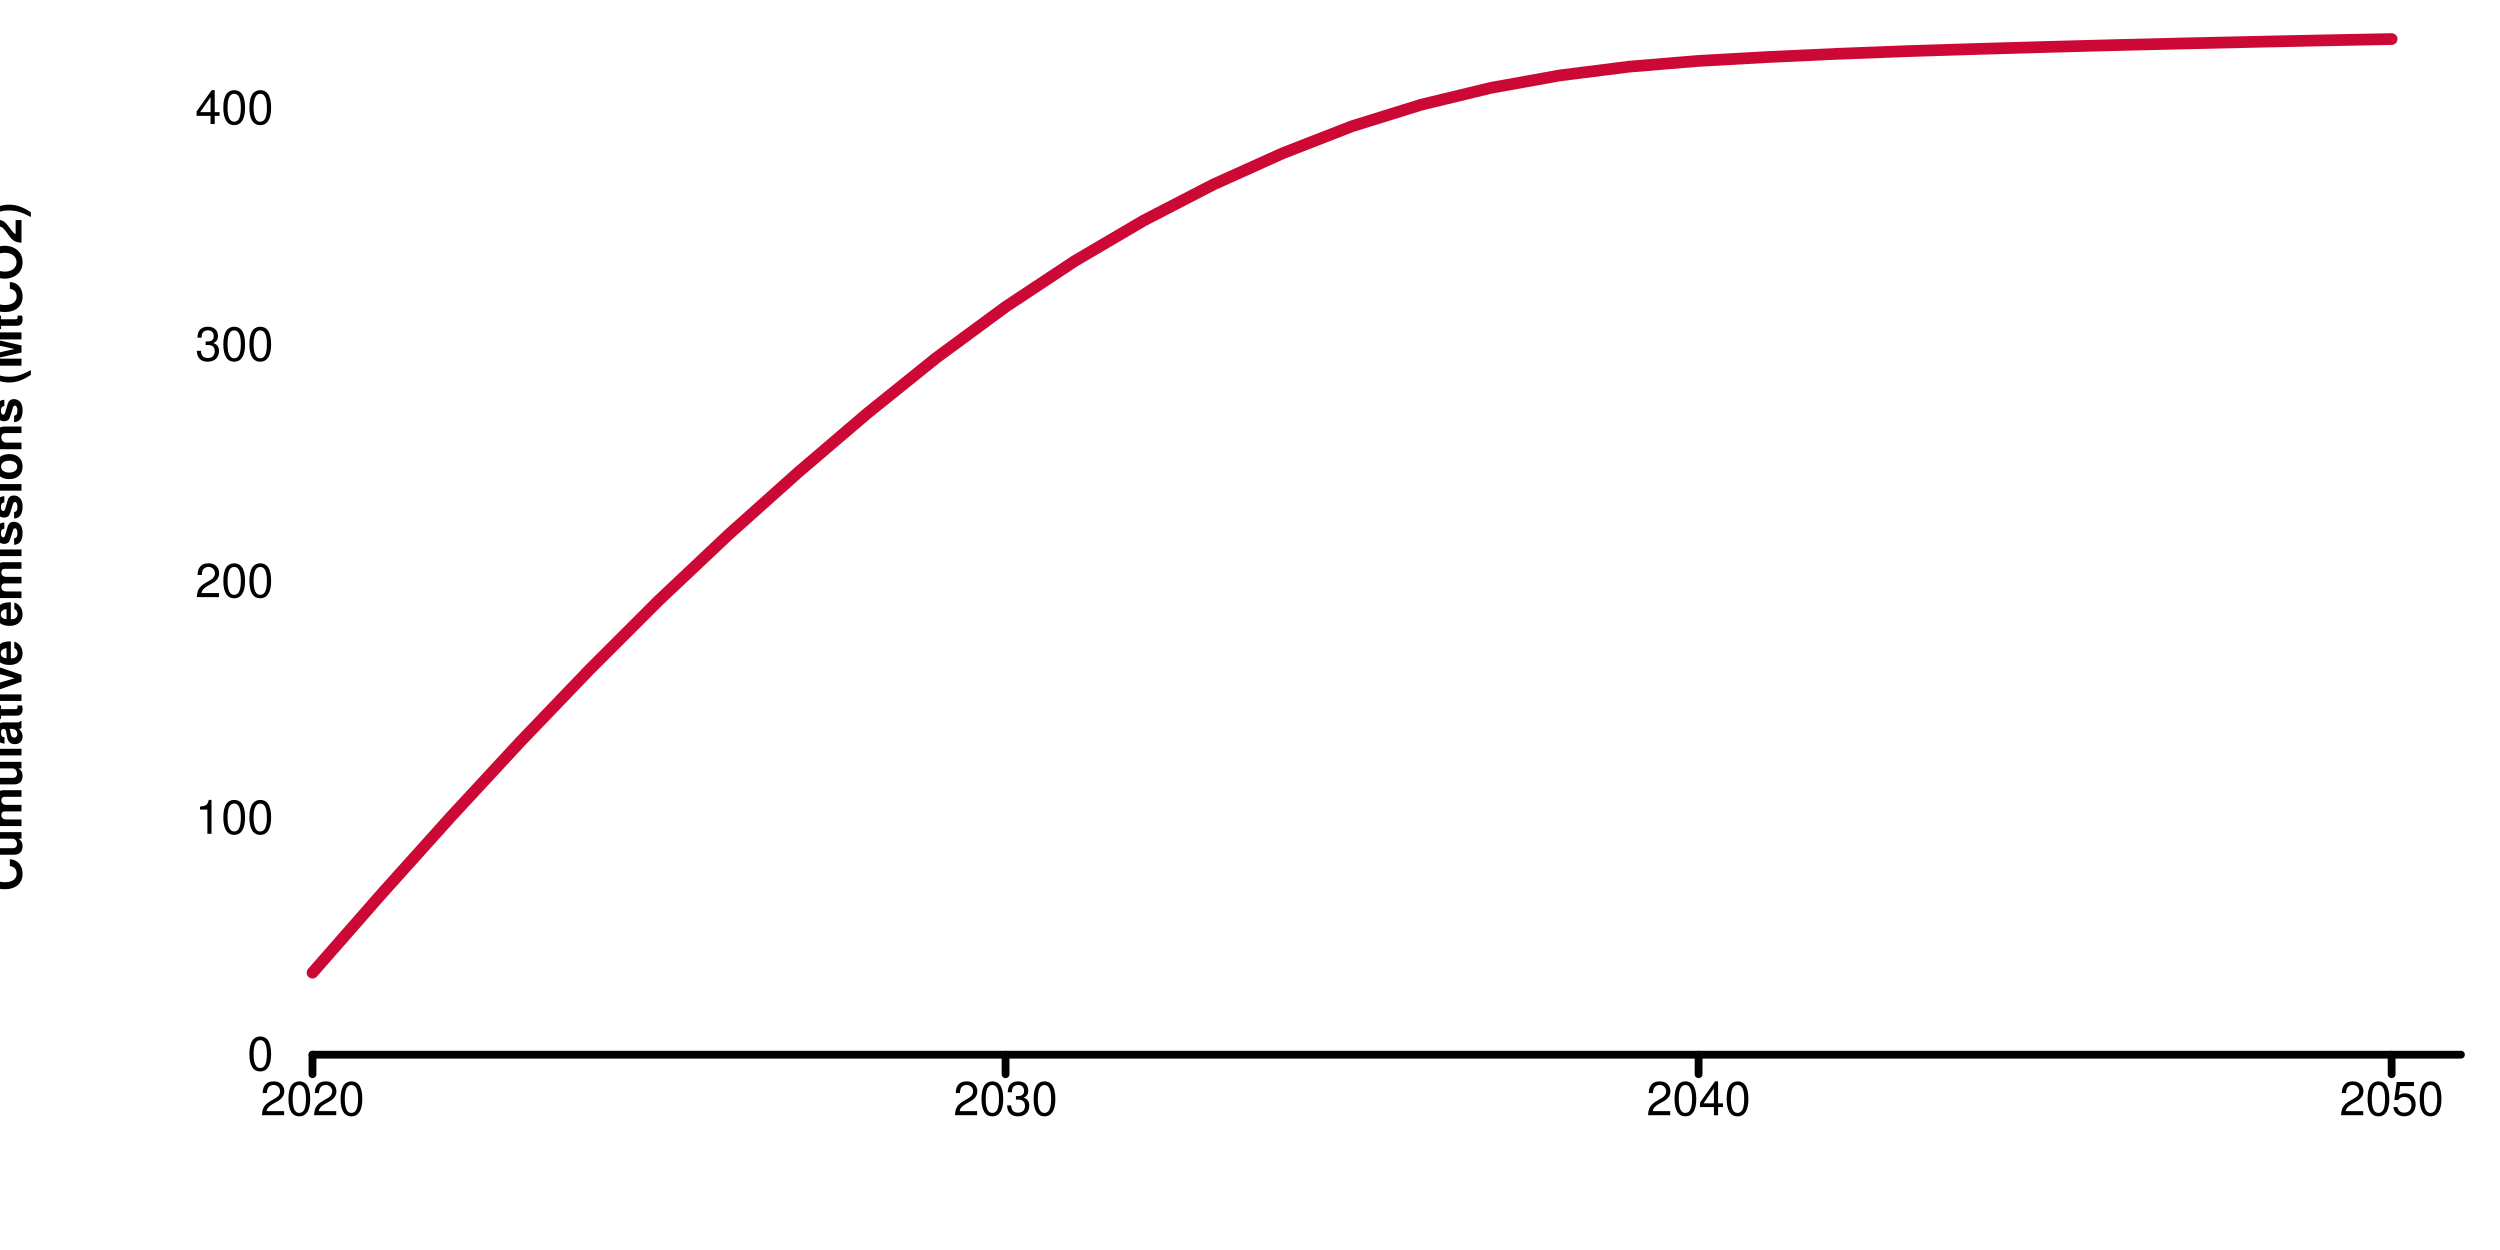
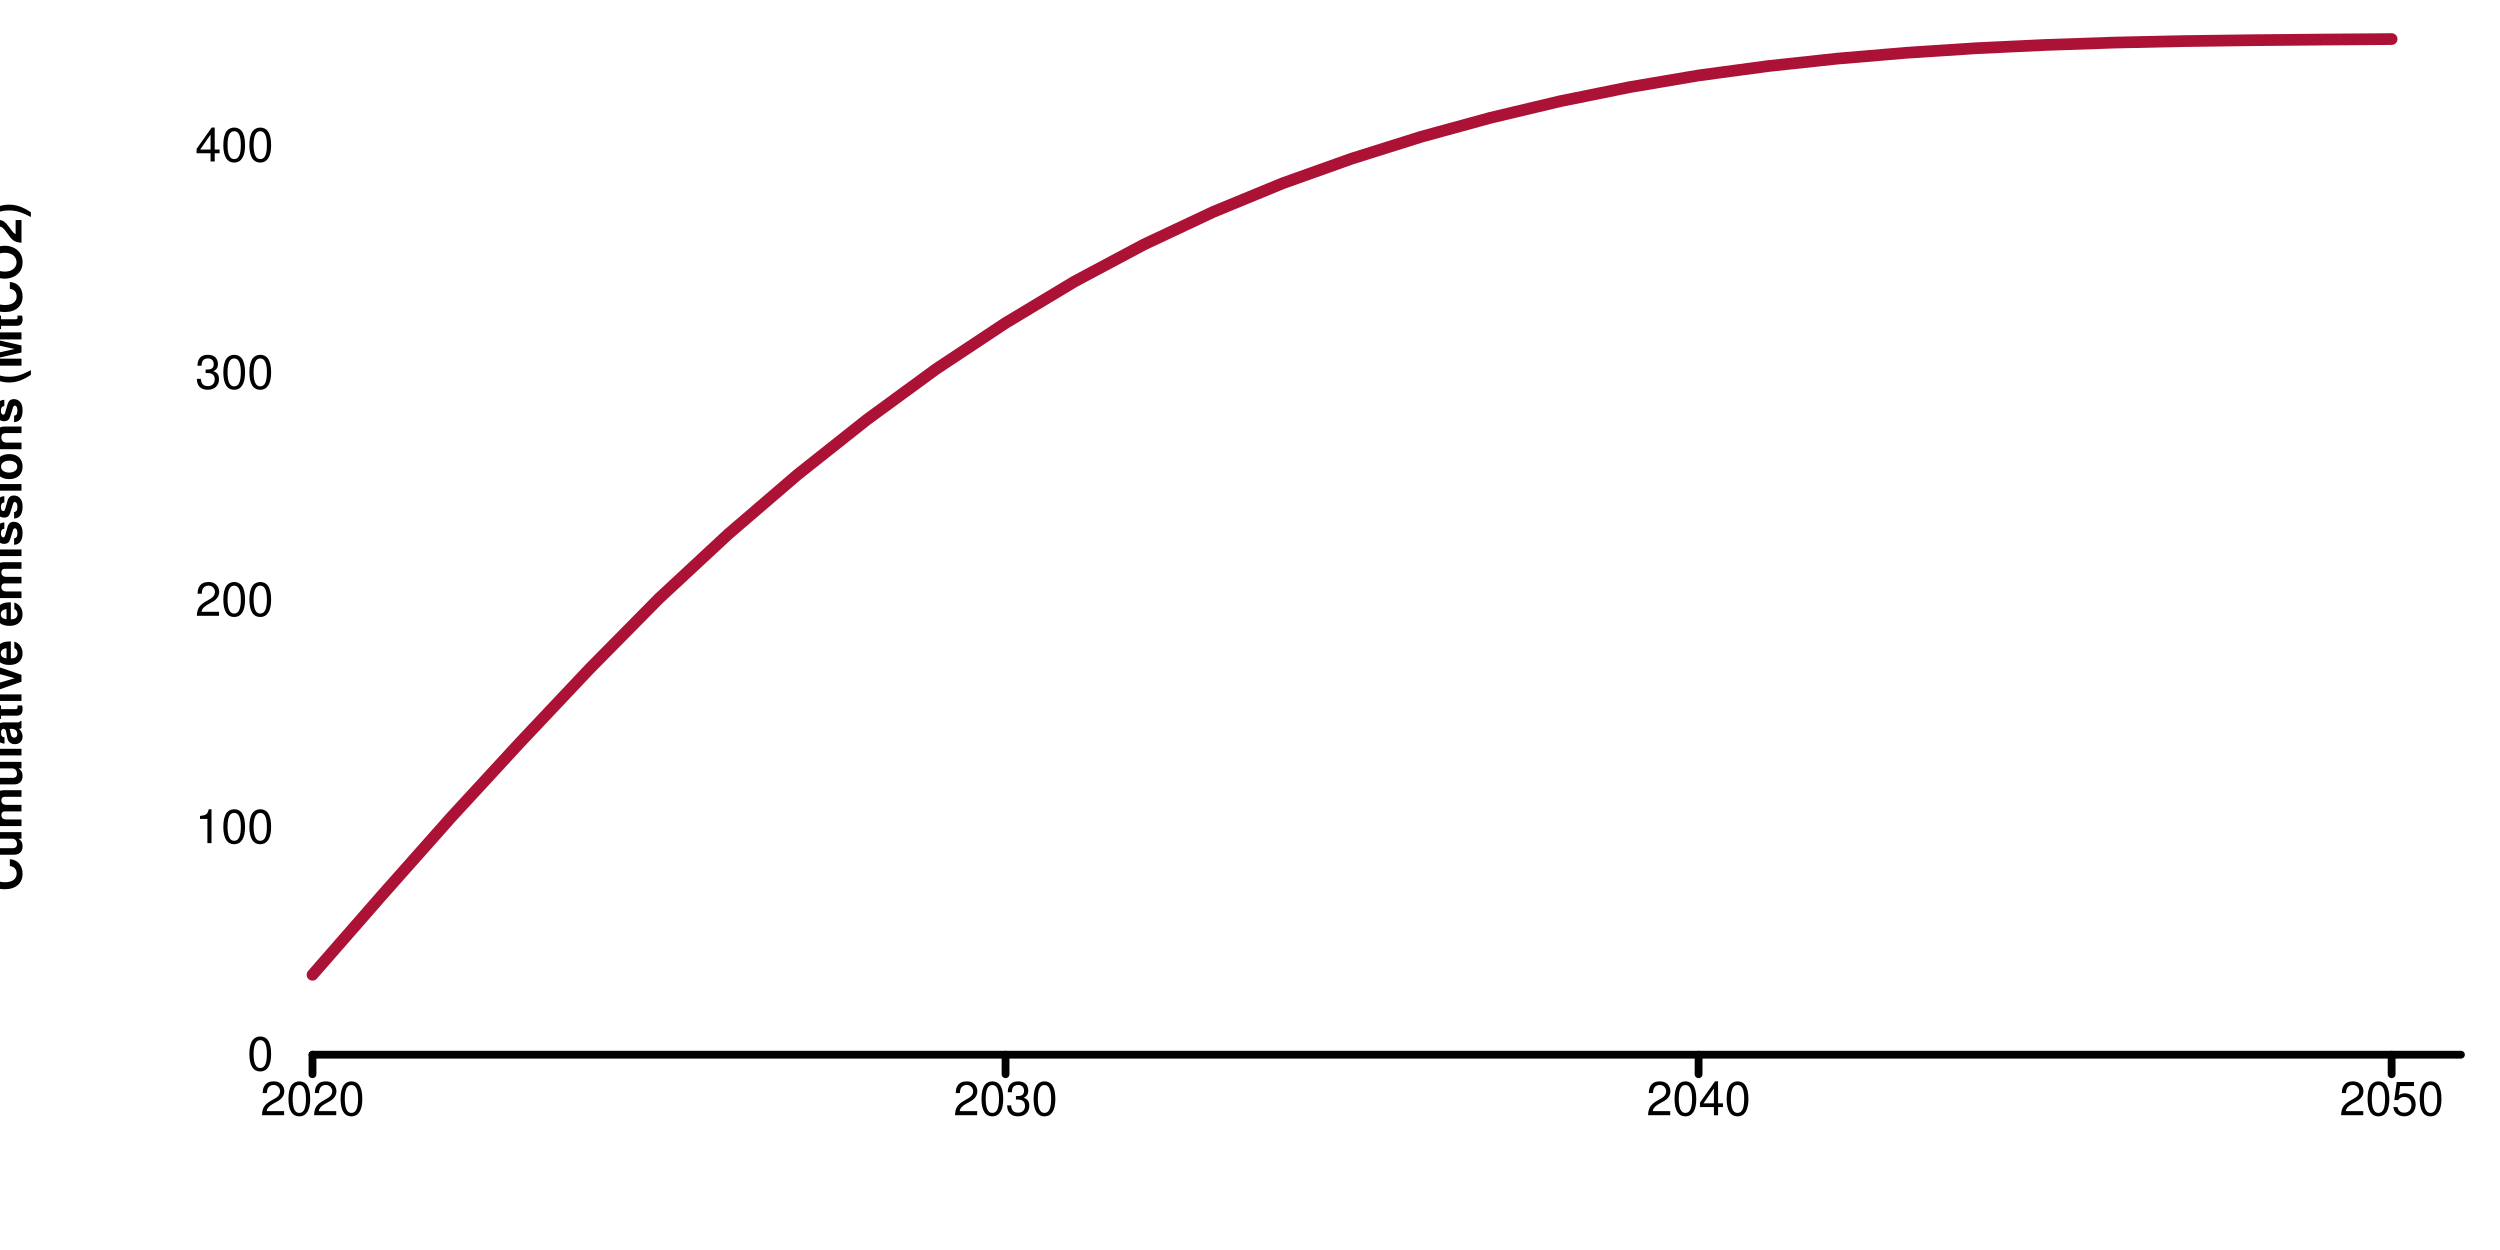
<svg xmlns="http://www.w3.org/2000/svg" width="640" height="320" viewBox="0 0 640 320" style="overflow:display" preserveAspectRatio="xMinYMin meet" overflow="visible">
  <defs>
    <style>
	.data-series path.line { fill-opacity: 0; }
	.data-series path.line.dotted { stroke-dasharray: 12 20 }
	.data-series circle { display: none; }
	.data-series:hover path.line, .data-series.on path.line { stroke-width: 5; }
	.data-series:hover circle, .data-series.on circle { display: inline; }
	.data-series circle:hover, .data-series circle.on { r: 6px!important; fill: black; }
	.grid { font-family: "Helvetica Neue",Helvetica,Arial,"Lucida Grande",sans-serif; }
	.grid line { stroke: rgb(0,0,0); stroke-width: 2; stroke-linecap: round; }
	.grid.grid-x text { text-anchor: middle; dominant-baseline: hanging; transform: translateY(10px); }
	.grid.grid-y text { text-anchor: end; dominant-baseline: middle; transform: translateX(-10px); }
	</style>
  </defs>
  <g class="grid grid-y">
    <line x1="80" y1="270" x2="630" y2="270" data-left="80" />
    <text x="80" y="270" text-anchor="end">0</text>
-     <text x="80" y="209.435" text-anchor="end">100</text>
-     <text x="80" y="148.87" text-anchor="end">200</text>
-     <text x="80" y="88.305" text-anchor="end">300</text>
-     <text x="80" y="27.741" text-anchor="end">400</text>
+     <text x="80" y="211.83" text-anchor="end">100</text>
+     <text x="80" y="153.66" text-anchor="end">200</text>
+     <text x="80" y="95.49" text-anchor="end">300</text>
+     <text x="80" y="37.32" text-anchor="end">400</text>
    <text style="text-anchor:middle;dominant-baseline:hanging;font-weight:bold;transform: translateY(140px) rotate(-90deg);">Cumulative emissions (MtCO2)</text>
  </g>
  <g class="grid grid-x">
    <line class="tick" x1="80" y1="270" x2="80" y2="275" />
    <text x="80" y="270" text-anchor="middle">2020</text>
    <line class="tick" x1="257.419" y1="270" x2="257.419" y2="275" />
    <text x="257.419" y="270" text-anchor="middle">2030</text>
    <line class="tick" x1="434.839" y1="270" x2="434.839" y2="275" />
    <text x="434.839" y="270" text-anchor="middle">2040</text>
    <line class="tick" x1="612.258" y1="270" x2="612.258" y2="275" />
    <text x="612.258" y="270" text-anchor="middle">2050</text>
    <text style="text-anchor:middle;dominant-baseline:hanging;font-weight:bold;transform: translateY(140px) rotate(-90deg);" />
  </g>
-   <g data-scenario="net-zero-early" class="data-series">
-     <path d="M 80.00,249.01L 97.74,228.77L 115.48,209.03L 133.23,189.86L 150.97,171.37L 168.71,153.65L 186.45,136.92L 204.19,121.05L 221.94,105.89L 239.68,91.62L 257.42,78.56L 275.16,66.81L 292.90,56.39L 310.65,47.22L 328.39,39.22L 346.13,32.31L 363.87,26.79L 381.61,22.50L 399.35,19.30L 417.10,17.06L 434.84,15.59L 452.58,14.60L 470.32,13.78L 488.06,13.10L 505.81,12.54L 523.55,12.03L 541.29,11.55L 559.03,11.12L 576.77,10.72L 594.52,10.34L 612.26,10.00" id="Net Zero Early" class="line" stroke="#cc0935" stroke-width="3" stroke-linecap="round" />
-     <circle cx="80.00" cy="249.01" data-y="34.65" data-x="2020" r="4" fill="#cc0935" />
-     <circle cx="97.74" cy="228.77" data-y="68.069" data-x="2021" r="4" fill="#cc0935" />
-     <circle cx="115.48" cy="209.03" data-y="100.663" data-x="2022" r="4" fill="#cc0935" />
-     <circle cx="133.23" cy="189.86" data-y="132.328" data-x="2023" r="4" fill="#cc0935" />
-     <circle cx="150.97" cy="171.37" data-y="162.853" data-x="2024" r="4" fill="#cc0935" />
-     <circle cx="168.71" cy="153.65" data-y="192.106" data-x="2025" r="4" fill="#cc0935" />
-     <circle cx="186.45" cy="136.92" data-y="219.738" data-x="2026" r="4" fill="#cc0935" />
-     <circle cx="204.19" cy="121.05" data-y="245.932" data-x="2027" r="4" fill="#cc0935" />
-     <circle cx="221.94" cy="105.89" data-y="270.973" data-x="2028" r="4" fill="#cc0935" />
-     <circle cx="239.68" cy="91.62" data-y="294.532" data-x="2029" r="4" fill="#cc0935" />
-     <circle cx="257.42" cy="78.56" data-y="316.091" data-x="2030" r="4" fill="#cc0935" />
-     <circle cx="275.16" cy="66.81" data-y="335.489" data-x="2031" r="4" fill="#cc0935" />
-     <circle cx="292.90" cy="56.39" data-y="352.696" data-x="2032" r="4" fill="#cc0935" />
-     <circle cx="310.65" cy="47.22" data-y="367.833" data-x="2033" r="4" fill="#cc0935" />
-     <circle cx="328.39" cy="39.22" data-y="381.048" data-x="2034" r="4" fill="#cc0935" />
-     <circle cx="346.13" cy="32.31" data-y="392.448" data-x="2035" r="4" fill="#cc0935" />
-     <circle cx="363.87" cy="26.79" data-y="401.575" data-x="2036" r="4" fill="#cc0935" />
-     <circle cx="381.61" cy="22.50" data-y="408.655" data-x="2037" r="4" fill="#cc0935" />
-     <circle cx="399.35" cy="19.30" data-y="413.941" data-x="2038" r="4" fill="#cc0935" />
-     <circle cx="417.10" cy="17.06" data-y="417.639" data-x="2039" r="4" fill="#cc0935" />
-     <circle cx="434.84" cy="15.59" data-y="420.058" data-x="2040" r="4" fill="#cc0935" />
-     <circle cx="452.58" cy="14.60" data-y="421.7" data-x="2041" r="4" fill="#cc0935" />
-     <circle cx="470.32" cy="13.78" data-y="423.048" data-x="2042" r="4" fill="#cc0935" />
-     <circle cx="488.06" cy="13.10" data-y="424.177" data-x="2043" r="4" fill="#cc0935" />
-     <circle cx="505.81" cy="12.54" data-y="425.105" data-x="2044" r="4" fill="#cc0935" />
-     <circle cx="523.55" cy="12.03" data-y="425.942" data-x="2045" r="4" fill="#cc0935" />
-     <circle cx="541.29" cy="11.55" data-y="426.731" data-x="2046" r="4" fill="#cc0935" />
-     <circle cx="559.03" cy="11.12" data-y="427.435" data-x="2047" r="4" fill="#cc0935" />
-     <circle cx="576.77" cy="10.72" data-y="428.108" data-x="2048" r="4" fill="#cc0935" />
-     <circle cx="594.52" cy="10.34" data-y="428.726" data-x="2049" r="4" fill="#cc0935" />
-     <circle cx="612.26" cy="10.00" data-y="429.292" data-x="2050" r="4" fill="#cc0935" />
+   <g data-scenario="planning-scenario" class="data-series">
+     <path d="M 80.00,249.54L 97.74,229.24L 115.48,209.24L 133.23,189.97L 150.97,171.17L 168.71,153.20L 186.45,136.72L 204.19,121.49L 221.94,107.42L 239.68,94.45L 257.42,82.69L 275.16,72.02L 292.90,62.57L 310.65,54.22L 328.39,46.91L 346.13,40.58L 363.87,35.00L 381.61,30.14L 399.35,25.92L 417.10,22.32L 434.84,19.31L 452.58,16.92L 470.32,15.01L 488.06,13.51L 505.81,12.35L 523.55,11.51L 541.29,10.90L 559.03,10.52L 576.77,10.29L 594.52,10.13L 612.26,10.00" id="NPg Planning Scenario" class="line" stroke="#ab1236" stroke-width="3" stroke-linecap="round" />
+     <circle cx="80.00" cy="249.54" data-y="35.17921959" data-x="2020" r="4" fill="#ab1236" />
+     <circle cx="97.74" cy="229.24" data-y="70.06545692" data-x="2021" r="4" fill="#ab1236" />
+     <circle cx="115.48" cy="209.24" data-y="104.4599061" data-x="2022" r="4" fill="#ab1236" />
+     <circle cx="133.23" cy="189.97" data-y="137.5810456" data-x="2023" r="4" fill="#ab1236" />
+     <circle cx="150.97" cy="171.17" data-y="169.902966" data-x="2024" r="4" fill="#ab1236" />
+     <circle cx="168.71" cy="153.20" data-y="200.7916478" data-x="2025" r="4" fill="#ab1236" />
+     <circle cx="186.45" cy="136.72" data-y="229.1237929" data-x="2026" r="4" fill="#ab1236" />
+     <circle cx="204.19" cy="121.49" data-y="255.3084656" data-x="2027" r="4" fill="#ab1236" />
+     <circle cx="221.94" cy="107.42" data-y="279.4892228" data-x="2028" r="4" fill="#ab1236" />
+     <circle cx="239.68" cy="94.45" data-y="301.7886424" data-x="2029" r="4" fill="#ab1236" />
+     <circle cx="257.42" cy="82.69" data-y="322.012292" data-x="2030" r="4" fill="#ab1236" />
+     <circle cx="275.16" cy="72.02" data-y="340.3492781" data-x="2031" r="4" fill="#ab1236" />
+     <circle cx="292.90" cy="62.57" data-y="356.595675" data-x="2032" r="4" fill="#ab1236" />
+     <circle cx="310.65" cy="54.22" data-y="370.9472473" data-x="2033" r="4" fill="#ab1236" />
+     <circle cx="328.39" cy="46.91" data-y="383.5055723" data-x="2034" r="4" fill="#ab1236" />
+     <circle cx="346.13" cy="40.58" data-y="394.3982189" data-x="2035" r="4" fill="#ab1236" />
+     <circle cx="363.87" cy="35.00" data-y="403.980291" data-x="2036" r="4" fill="#ab1236" />
+     <circle cx="381.61" cy="30.14" data-y="412.3479034" data-x="2037" r="4" fill="#ab1236" />
+     <circle cx="399.35" cy="25.92" data-y="419.6023896" data-x="2038" r="4" fill="#ab1236" />
+     <circle cx="417.10" cy="22.32" data-y="425.7937983" data-x="2039" r="4" fill="#ab1236" />
+     <circle cx="434.84" cy="19.31" data-y="430.967188" data-x="2040" r="4" fill="#ab1236" />
+     <circle cx="452.58" cy="16.92" data-y="435.0752984" data-x="2041" r="4" fill="#ab1236" />
+     <circle cx="470.32" cy="15.01" data-y="438.3546344" data-x="2042" r="4" fill="#ab1236" />
+     <circle cx="488.06" cy="13.51" data-y="440.9336532" data-x="2043" r="4" fill="#ab1236" />
+     <circle cx="505.81" cy="12.35" data-y="442.9286768" data-x="2044" r="4" fill="#ab1236" />
+     <circle cx="523.55" cy="11.51" data-y="444.3767342" data-x="2045" r="4" fill="#ab1236" />
+     <circle cx="541.29" cy="10.90" data-y="445.4257804" data-x="2046" r="4" fill="#ab1236" />
+     <circle cx="559.03" cy="10.52" data-y="446.0803099" data-x="2047" r="4" fill="#ab1236" />
+     <circle cx="576.77" cy="10.29" data-y="446.4610465" data-x="2048" r="4" fill="#ab1236" />
+     <circle cx="594.52" cy="10.13" data-y="446.7461743" data-x="2049" r="4" fill="#ab1236" />
+     <circle cx="612.26" cy="10.00" data-y="446.9660379" data-x="2050" r="4" fill="#ab1236" />
  </g>
</svg>
